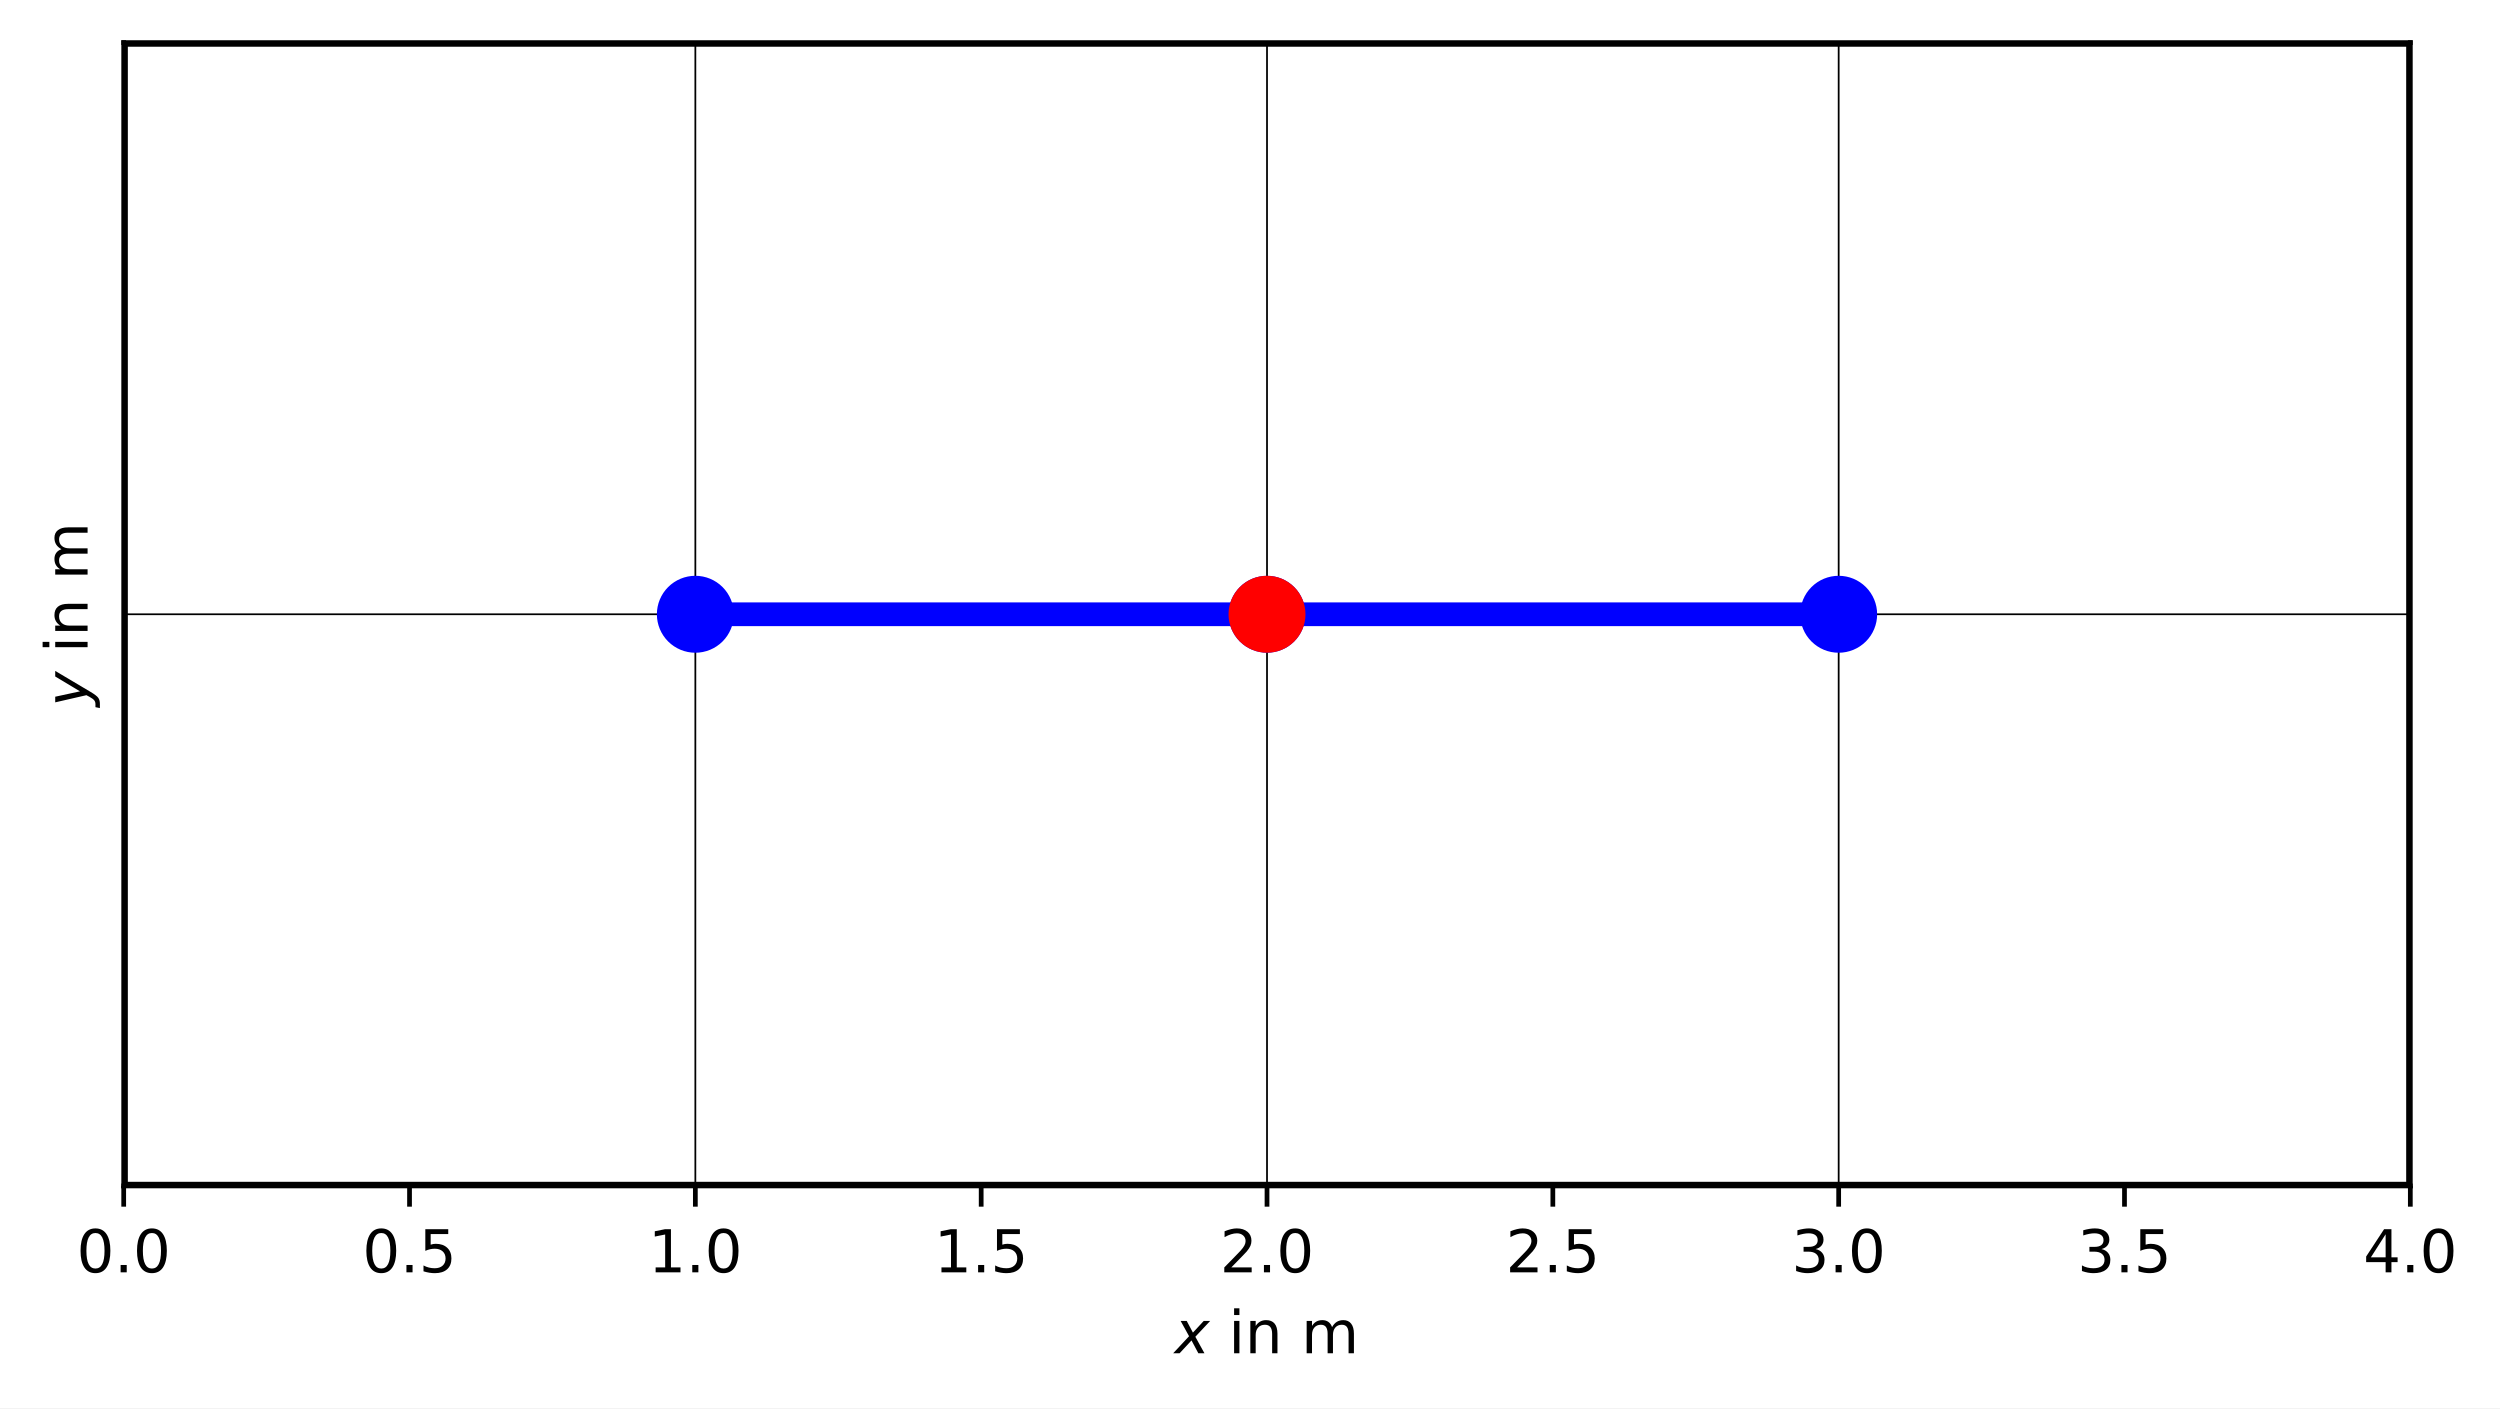
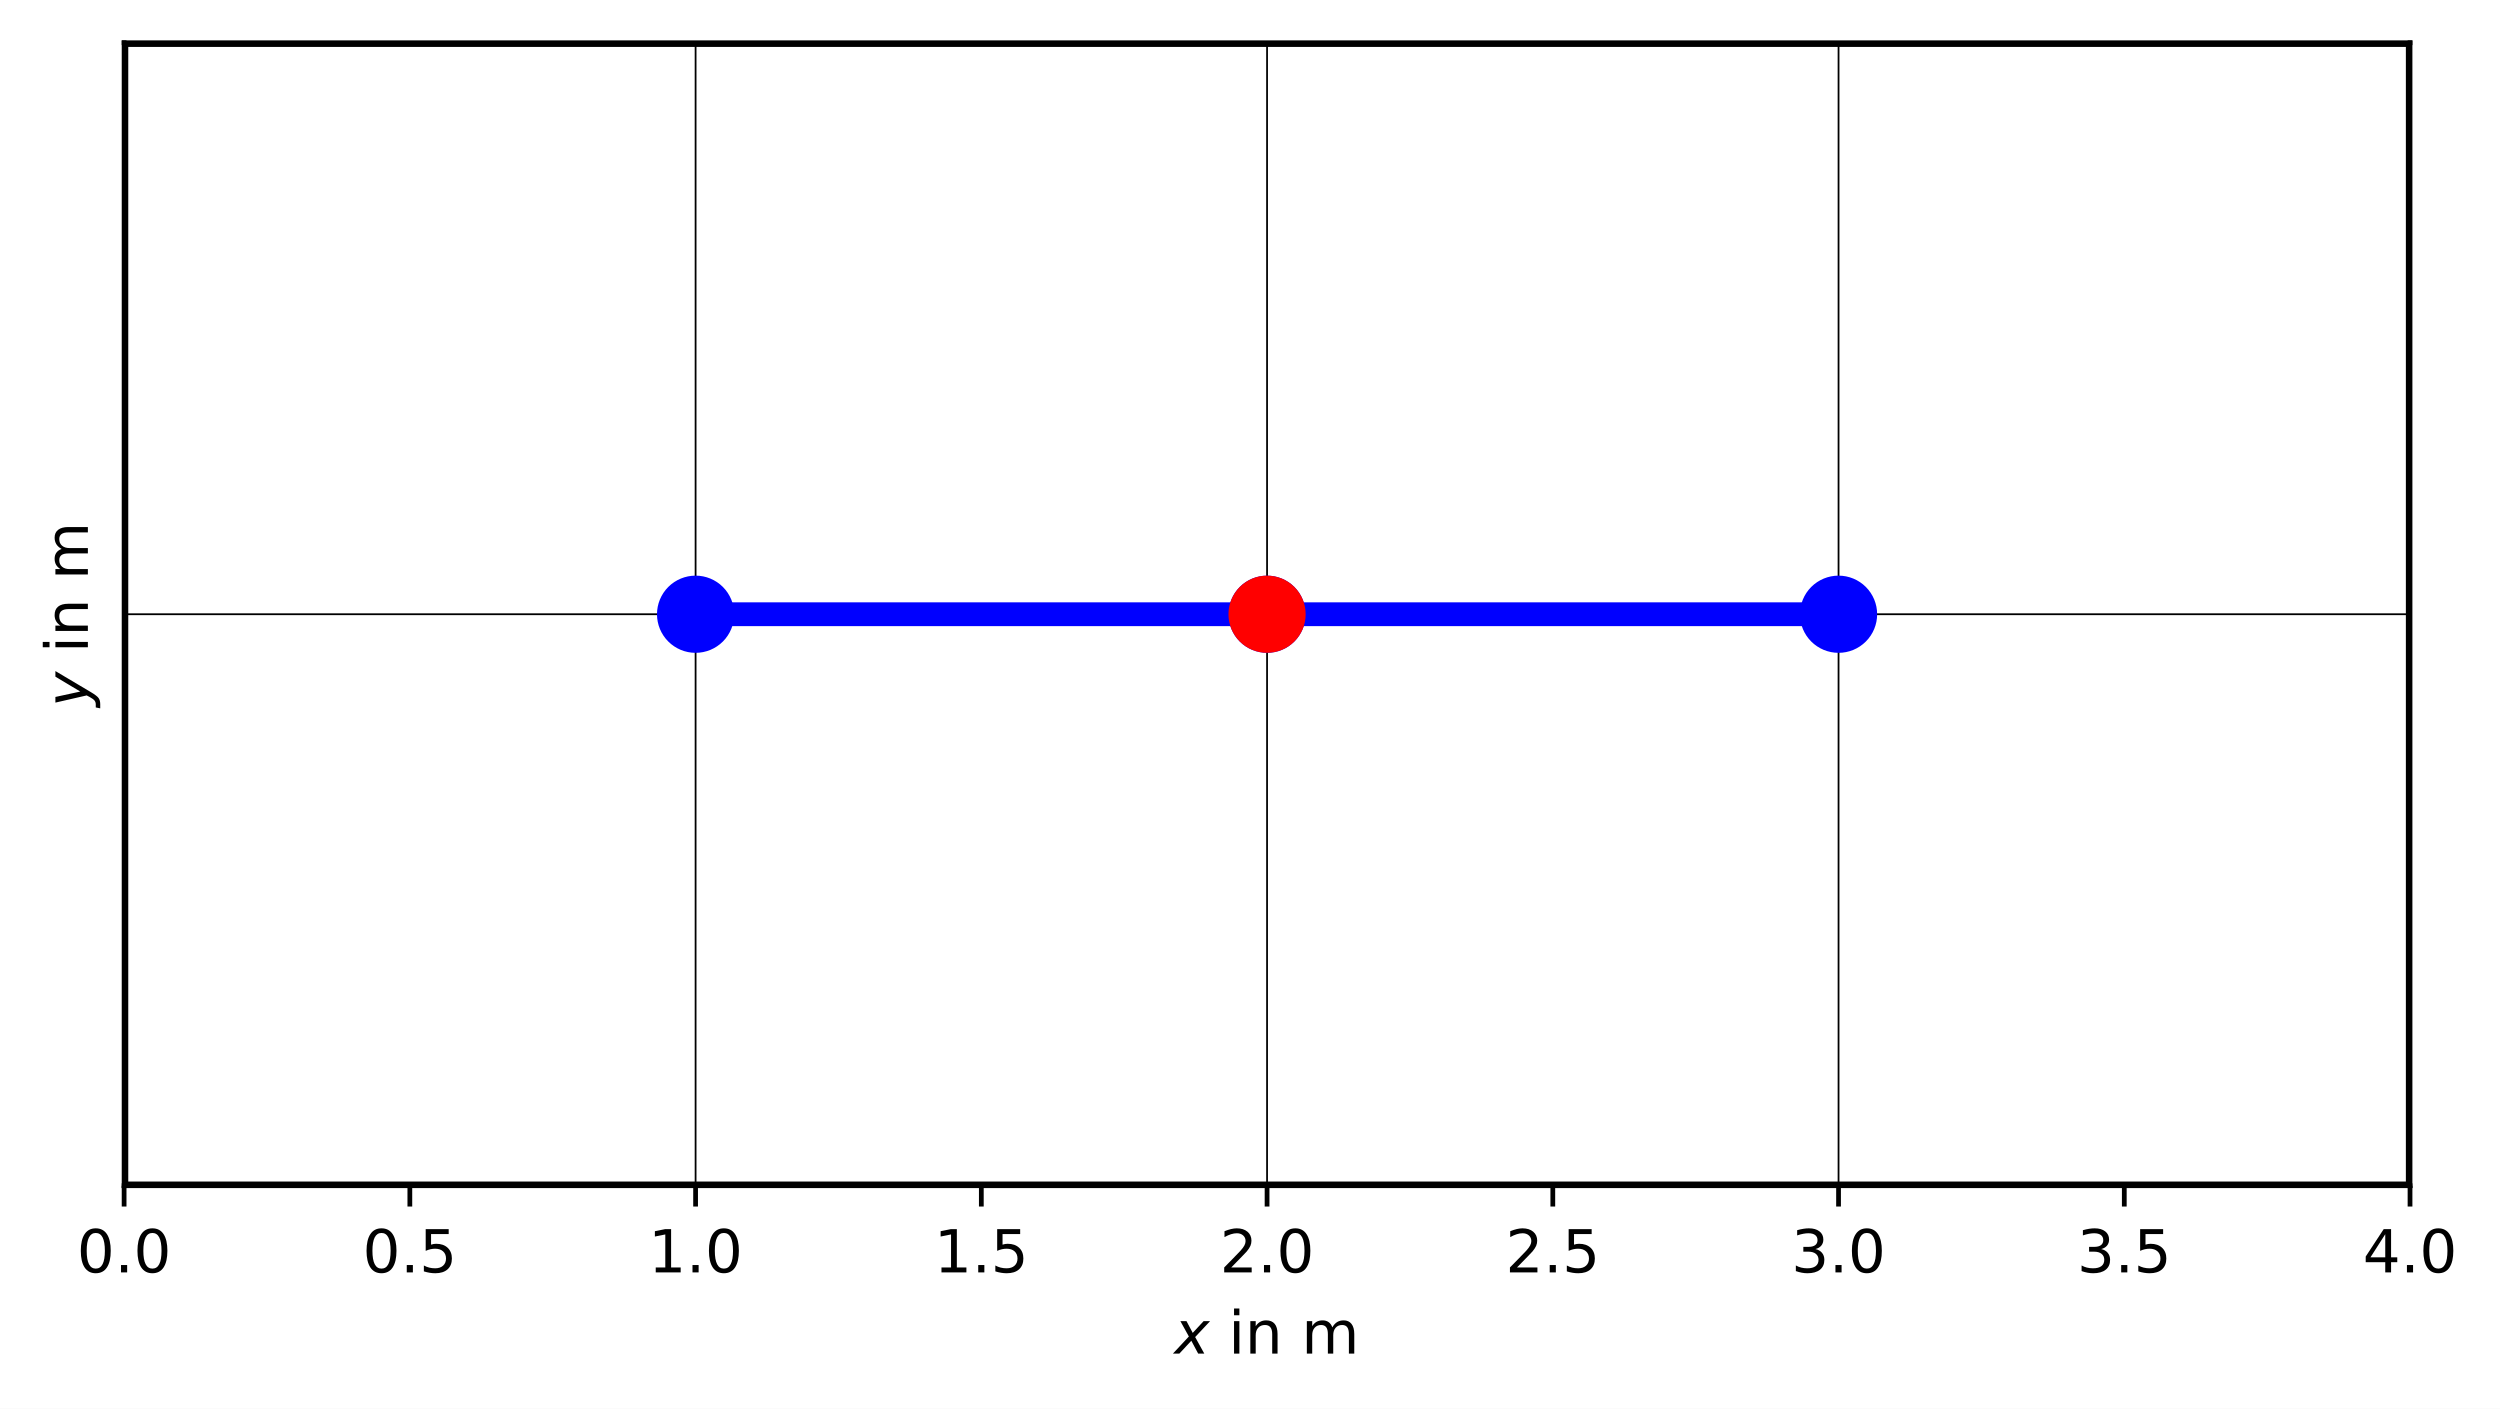
- <svg xmlns="http://www.w3.org/2000/svg" xmlns:xlink="http://www.w3.org/1999/xlink" width="422.402pt" height="237.931pt" viewBox="0 0 422.402 237.931" version="1.1">
+ <svg xmlns="http://www.w3.org/2000/svg" xmlns:xlink="http://www.w3.org/1999/xlink" width="421.007pt" height="237.234pt" viewBox="0 0 421.007 237.234" version="1.1">
  <defs>
    <style type="text/css">*{stroke-linejoin: round; stroke-linecap: butt}</style>
  </defs>
  <g id="figure_1">
    <g id="patch_1">
-       <path d="M 0 237.931  L 422.402 237.931  L 422.402 -0  L 0 -0  z " style="fill: #ffffff" />
+       <path d="M 0 237.234  L 421.007 237.234  L 421.007 0  L 0 0  z " style="fill: #ffffff" />
    </g>
    <g id="axes_1">
      <g id="patch_2">
-         <path d="M 20.9 200.375  L 407.25 200.375  L 407.25 7.2  L 20.9 7.2  z " style="fill: #ffffff" />
+         <path d="M 20.9 199.678  L 405.855 199.678  L 405.855 7.2  L 20.9 7.2  z " style="fill: #ffffff" />
      </g>
      <g id="matplotlib.axis_1">
        <g id="xtick_1">
          <g id="line2d_1">
            <defs>
-               <path id="m862a2e74c7" d="M 0 0  L 0 3.5  " style="stroke: #000000; stroke-width: 0.8" />
+               <path id="m0529213785" d="M 0 0  L 0 3.5  " style="stroke: #000000; stroke-width: 0.8" />
            </defs>
            <g>
-               <use xlink:href="#m862a2e74c7" x="20.9" y="200.375" style="stroke: #000000; stroke-width: 0.8" />
+               <use xlink:href="#m0529213785" x="20.9" y="199.678" style="stroke: #000000; stroke-width: 0.8" />
            </g>
          </g>
          <g id="text_1">
-             <g transform="translate(12.94844 214.9734) scale(0.1 -0.1)">
+             <g transform="translate(12.94844 214.2759) scale(0.1 -0.1)">
              <defs>
                <path id="DejaVuSans-30" d="M 2034 4250  Q 1547 4250 1301 3770  Q 1056 3291 1056 2328  Q 1056 1369 1301 889  Q 1547 409 2034 409  Q 2525 409 2770 889  Q 3016 1369 3016 2328  Q 3016 3291 2770 3770  Q 2525 4250 2034 4250  z M 2034 4750  Q 2819 4750 3233 4129  Q 3647 3509 3647 2328  Q 3647 1150 3233 529  Q 2819 -91 2034 -91  Q 1250 -91 836 529  Q 422 1150 422 2328  Q 422 3509 836 4129  Q 1250 4750 2034 4750  z " transform="scale(0.015625)" />
                <path id="DejaVuSans-2e" d="M 684 794  L 1344 794  L 1344 0  L 684 0  L 684 794  z " transform="scale(0.015625)" />
              </defs>
              <use xlink:href="#DejaVuSans-30" />
-               <use xlink:href="#DejaVuSans-2e" x="63.623" />
-               <use xlink:href="#DejaVuSans-30" x="95.41" />
+               <use xlink:href="#DejaVuSans-2e" transform="translate(63.62305 0)" />
+               <use xlink:href="#DejaVuSans-30" transform="translate(95.41016 0)" />
            </g>
          </g>
        </g>
        <g id="xtick_2">
          <g id="line2d_2">
            <g>
-               <use xlink:href="#m862a2e74c7" x="69.194" y="200.375" style="stroke: #000000; stroke-width: 0.8" />
+               <use xlink:href="#m0529213785" x="69.019" y="199.678" style="stroke: #000000; stroke-width: 0.8" />
            </g>
          </g>
          <g id="text_2">
-             <g transform="translate(61.24219 214.9734) scale(0.1 -0.1)">
+             <g transform="translate(61.06781 214.2759) scale(0.1 -0.1)">
              <defs>
                <path id="DejaVuSans-35" d="M 691 4666  L 3169 4666  L 3169 4134  L 1269 4134  L 1269 2991  Q 1406 3038 1543 3061  Q 1681 3084 1819 3084  Q 2600 3084 3056 2656  Q 3513 2228 3513 1497  Q 3513 744 3044 326  Q 2575 -91 1722 -91  Q 1428 -91 1123 -41  Q 819 9 494 109  L 494 744  Q 775 591 1075 516  Q 1375 441 1709 441  Q 2250 441 2565 725  Q 2881 1009 2881 1497  Q 2881 1984 2565 2268  Q 2250 2553 1709 2553  Q 1456 2553 1204 2497  Q 953 2441 691 2322  L 691 4666  z " transform="scale(0.015625)" />
              </defs>
              <use xlink:href="#DejaVuSans-30" />
-               <use xlink:href="#DejaVuSans-2e" x="63.623" />
-               <use xlink:href="#DejaVuSans-35" x="95.41" />
+               <use xlink:href="#DejaVuSans-2e" transform="translate(63.62305 0)" />
+               <use xlink:href="#DejaVuSans-35" transform="translate(95.41016 0)" />
            </g>
          </g>
        </g>
        <g id="xtick_3">
          <g id="line2d_3">
            <g>
-               <use xlink:href="#m862a2e74c7" x="117.487" y="200.375" style="stroke: #000000; stroke-width: 0.8" />
+               <use xlink:href="#m0529213785" x="117.139" y="199.678" style="stroke: #000000; stroke-width: 0.8" />
            </g>
          </g>
          <g id="text_3">
-             <g transform="translate(109.5359 214.9734) scale(0.1 -0.1)">
+             <g transform="translate(109.1872 214.2759) scale(0.1 -0.1)">
              <defs>
                <path id="DejaVuSans-31" d="M 794 531  L 1825 531  L 1825 4091  L 703 3866  L 703 4441  L 1819 4666  L 2450 4666  L 2450 531  L 3481 531  L 3481 0  L 794 0  L 794 531  z " transform="scale(0.015625)" />
              </defs>
              <use xlink:href="#DejaVuSans-31" />
-               <use xlink:href="#DejaVuSans-2e" x="63.623" />
-               <use xlink:href="#DejaVuSans-30" x="95.41" />
+               <use xlink:href="#DejaVuSans-2e" transform="translate(63.62305 0)" />
+               <use xlink:href="#DejaVuSans-30" transform="translate(95.41016 0)" />
            </g>
          </g>
        </g>
        <g id="xtick_4">
          <g id="line2d_4">
            <g>
-               <use xlink:href="#m862a2e74c7" x="165.781" y="200.375" style="stroke: #000000; stroke-width: 0.8" />
+               <use xlink:href="#m0529213785" x="165.258" y="199.678" style="stroke: #000000; stroke-width: 0.8" />
            </g>
          </g>
          <g id="text_4">
-             <g transform="translate(157.8297 214.9734) scale(0.1 -0.1)">
+             <g transform="translate(157.3066 214.2759) scale(0.1 -0.1)">
              <use xlink:href="#DejaVuSans-31" />
-               <use xlink:href="#DejaVuSans-2e" x="63.623" />
-               <use xlink:href="#DejaVuSans-35" x="95.41" />
+               <use xlink:href="#DejaVuSans-2e" transform="translate(63.62305 0)" />
+               <use xlink:href="#DejaVuSans-35" transform="translate(95.41016 0)" />
            </g>
          </g>
        </g>
        <g id="xtick_5">
          <g id="line2d_5">
            <g>
-               <use xlink:href="#m862a2e74c7" x="214.075" y="200.375" style="stroke: #000000; stroke-width: 0.8" />
+               <use xlink:href="#m0529213785" x="213.377" y="199.678" style="stroke: #000000; stroke-width: 0.8" />
            </g>
          </g>
          <g id="text_5">
-             <g transform="translate(206.1234 214.9734) scale(0.1 -0.1)">
+             <g transform="translate(205.4259 214.2759) scale(0.1 -0.1)">
              <defs>
                <path id="DejaVuSans-32" d="M 1228 531  L 3431 531  L 3431 0  L 469 0  L 469 531  Q 828 903 1448 1529  Q 2069 2156 2228 2338  Q 2531 2678 2651 2914  Q 2772 3150 2772 3378  Q 2772 3750 2511 3984  Q 2250 4219 1831 4219  Q 1534 4219 1204 4116  Q 875 4013 500 3803  L 500 4441  Q 881 4594 1212 4672  Q 1544 4750 1819 4750  Q 2544 4750 2975 4387  Q 3406 4025 3406 3419  Q 3406 3131 3298 2873  Q 3191 2616 2906 2266  Q 2828 2175 2409 1742  Q 1991 1309 1228 531  z " transform="scale(0.015625)" />
              </defs>
              <use xlink:href="#DejaVuSans-32" />
-               <use xlink:href="#DejaVuSans-2e" x="63.623" />
-               <use xlink:href="#DejaVuSans-30" x="95.41" />
+               <use xlink:href="#DejaVuSans-2e" transform="translate(63.62305 0)" />
+               <use xlink:href="#DejaVuSans-30" transform="translate(95.41016 0)" />
            </g>
          </g>
        </g>
        <g id="xtick_6">
          <g id="line2d_6">
            <g>
-               <use xlink:href="#m862a2e74c7" x="262.369" y="200.375" style="stroke: #000000; stroke-width: 0.8" />
+               <use xlink:href="#m0529213785" x="261.497" y="199.678" style="stroke: #000000; stroke-width: 0.8" />
            </g>
          </g>
          <g id="text_6">
-             <g transform="translate(254.4172 214.9734) scale(0.1 -0.1)">
+             <g transform="translate(253.5453 214.2759) scale(0.1 -0.1)">
              <use xlink:href="#DejaVuSans-32" />
-               <use xlink:href="#DejaVuSans-2e" x="63.623" />
-               <use xlink:href="#DejaVuSans-35" x="95.41" />
+               <use xlink:href="#DejaVuSans-2e" transform="translate(63.62305 0)" />
+               <use xlink:href="#DejaVuSans-35" transform="translate(95.41016 0)" />
            </g>
          </g>
        </g>
        <g id="xtick_7">
          <g id="line2d_7">
            <g>
-               <use xlink:href="#m862a2e74c7" x="310.663" y="200.375" style="stroke: #000000; stroke-width: 0.8" />
+               <use xlink:href="#m0529213785" x="309.616" y="199.678" style="stroke: #000000; stroke-width: 0.8" />
            </g>
          </g>
          <g id="text_7">
-             <g transform="translate(302.7109 214.9734) scale(0.1 -0.1)">
+             <g transform="translate(301.6647 214.2759) scale(0.1 -0.1)">
              <defs>
                <path id="DejaVuSans-33" d="M 2597 2516  Q 3050 2419 3304 2112  Q 3559 1806 3559 1356  Q 3559 666 3084 287  Q 2609 -91 1734 -91  Q 1441 -91 1130 -33  Q 819 25 488 141  L 488 750  Q 750 597 1062 519  Q 1375 441 1716 441  Q 2309 441 2620 675  Q 2931 909 2931 1356  Q 2931 1769 2642 2001  Q 2353 2234 1838 2234  L 1294 2234  L 1294 2753  L 1863 2753  Q 2328 2753 2575 2939  Q 2822 3125 2822 3475  Q 2822 3834 2567 4026  Q 2313 4219 1838 4219  Q 1578 4219 1281 4162  Q 984 4106 628 3988  L 628 4550  Q 988 4650 1302 4700  Q 1616 4750 1894 4750  Q 2613 4750 3031 4423  Q 3450 4097 3450 3541  Q 3450 3153 3228 2886  Q 3006 2619 2597 2516  z " transform="scale(0.015625)" />
              </defs>
              <use xlink:href="#DejaVuSans-33" />
-               <use xlink:href="#DejaVuSans-2e" x="63.623" />
-               <use xlink:href="#DejaVuSans-30" x="95.41" />
+               <use xlink:href="#DejaVuSans-2e" transform="translate(63.62305 0)" />
+               <use xlink:href="#DejaVuSans-30" transform="translate(95.41016 0)" />
            </g>
          </g>
        </g>
        <g id="xtick_8">
          <g id="line2d_8">
            <g>
-               <use xlink:href="#m862a2e74c7" x="358.956" y="200.375" style="stroke: #000000; stroke-width: 0.8" />
+               <use xlink:href="#m0529213785" x="357.736" y="199.678" style="stroke: #000000; stroke-width: 0.8" />
            </g>
          </g>
          <g id="text_8">
-             <g transform="translate(351.0047 214.9734) scale(0.1 -0.1)">
+             <g transform="translate(349.7841 214.2759) scale(0.1 -0.1)">
              <use xlink:href="#DejaVuSans-33" />
-               <use xlink:href="#DejaVuSans-2e" x="63.623" />
-               <use xlink:href="#DejaVuSans-35" x="95.41" />
+               <use xlink:href="#DejaVuSans-2e" transform="translate(63.62305 0)" />
+               <use xlink:href="#DejaVuSans-35" transform="translate(95.41016 0)" />
            </g>
          </g>
        </g>
        <g id="xtick_9">
          <g id="line2d_9">
            <g>
-               <use xlink:href="#m862a2e74c7" x="407.25" y="200.375" style="stroke: #000000; stroke-width: 0.8" />
+               <use xlink:href="#m0529213785" x="405.855" y="199.678" style="stroke: #000000; stroke-width: 0.8" />
            </g>
          </g>
          <g id="text_9">
-             <g transform="translate(399.2984 214.9734) scale(0.1 -0.1)">
+             <g transform="translate(397.9034 214.2759) scale(0.1 -0.1)">
              <defs>
                <path id="DejaVuSans-34" d="M 2419 4116  L 825 1625  L 2419 1625  L 2419 4116  z M 2253 4666  L 3047 4666  L 3047 1625  L 3713 1625  L 3713 1100  L 3047 1100  L 3047 0  L 2419 0  L 2419 1100  L 313 1100  L 313 1709  L 2253 4666  z " transform="scale(0.015625)" />
              </defs>
              <use xlink:href="#DejaVuSans-34" />
-               <use xlink:href="#DejaVuSans-2e" x="63.623" />
-               <use xlink:href="#DejaVuSans-30" x="95.41" />
+               <use xlink:href="#DejaVuSans-2e" transform="translate(63.62305 0)" />
+               <use xlink:href="#DejaVuSans-30" transform="translate(95.41016 0)" />
            </g>
          </g>
        </g>
        <g id="text_10">
-           <g transform="translate(198.475 228.6516) scale(0.1 -0.1)">
+           <g transform="translate(197.7775 227.9541) scale(0.1 -0.1)">
            <defs>
              <path id="DejaVuSans-Oblique-78" d="M 3841 3500  L 2234 1784  L 3219 0  L 2559 0  L 1819 1388  L 531 0  L -166 0  L 1556 1844  L 641 3500  L 1300 3500  L 1972 2234  L 3144 3500  L 3841 3500  z " transform="scale(0.015625)" />
              <path id="DejaVuSans-20" transform="scale(0.015625)" />
              <path id="DejaVuSans-69" d="M 603 3500  L 1178 3500  L 1178 0  L 603 0  L 603 3500  z M 603 4863  L 1178 4863  L 1178 4134  L 603 4134  L 603 4863  z " transform="scale(0.015625)" />
              <path id="DejaVuSans-6e" d="M 3513 2113  L 3513 0  L 2938 0  L 2938 2094  Q 2938 2591 2744 2837  Q 2550 3084 2163 3084  Q 1697 3084 1428 2787  Q 1159 2491 1159 1978  L 1159 0  L 581 0  L 581 3500  L 1159 3500  L 1159 2956  Q 1366 3272 1645 3428  Q 1925 3584 2291 3584  Q 2894 3584 3203 3211  Q 3513 2838 3513 2113  z " transform="scale(0.015625)" />
              <path id="DejaVuSans-6d" d="M 3328 2828  Q 3544 3216 3844 3400  Q 4144 3584 4550 3584  Q 5097 3584 5394 3201  Q 5691 2819 5691 2113  L 5691 0  L 5113 0  L 5113 2094  Q 5113 2597 4934 2840  Q 4756 3084 4391 3084  Q 3944 3084 3684 2787  Q 3425 2491 3425 1978  L 3425 0  L 2847 0  L 2847 2094  Q 2847 2600 2669 2842  Q 2491 3084 2119 3084  Q 1678 3084 1418 2786  Q 1159 2488 1159 1978  L 1159 0  L 581 0  L 581 3500  L 1159 3500  L 1159 2956  Q 1356 3278 1631 3431  Q 1906 3584 2284 3584  Q 2666 3584 2933 3390  Q 3200 3197 3328 2828  z " transform="scale(0.015625)" />
            </defs>
            <use xlink:href="#DejaVuSans-Oblique-78" transform="translate(0 0.015625)" />
            <use xlink:href="#DejaVuSans-20" transform="translate(59.17969 0.015625)" />
            <use xlink:href="#DejaVuSans-69" transform="translate(90.9668 0.015625)" />
            <use xlink:href="#DejaVuSans-6e" transform="translate(118.75 0.015625)" />
            <use xlink:href="#DejaVuSans-20" transform="translate(182.1289 0.015625)" />
            <use xlink:href="#DejaVuSans-6d" transform="translate(213.916 0.015625)" />
          </g>
        </g>
      </g>
      <g id="matplotlib.axis_2">
        <g id="text_11">
-           <g transform="translate(14.8 119.3875) rotate(-90) scale(0.1 -0.1)">
+           <g transform="translate(14.8 119.0387) rotate(-90) scale(0.1 -0.1)">
            <defs>
              <path id="DejaVuSans-Oblique-79" d="M 1588 -325  Q 1188 -997 936 -1164  Q 684 -1331 294 -1331  L -159 -1331  L -63 -850  L 269 -850  Q 509 -850 678 -719  Q 847 -588 1056 -206  L 1234 128  L 459 3500  L 1069 3500  L 1650 819  L 3256 3500  L 3859 3500  L 1588 -325  z " transform="scale(0.015625)" />
            </defs>
            <use xlink:href="#DejaVuSans-Oblique-79" transform="translate(0 0.015625)" />
            <use xlink:href="#DejaVuSans-20" transform="translate(59.17969 0.015625)" />
            <use xlink:href="#DejaVuSans-69" transform="translate(90.9668 0.015625)" />
            <use xlink:href="#DejaVuSans-6e" transform="translate(118.75 0.015625)" />
            <use xlink:href="#DejaVuSans-20" transform="translate(182.1289 0.015625)" />
            <use xlink:href="#DejaVuSans-6d" transform="translate(213.916 0.015625)" />
          </g>
        </g>
      </g>
      <g id="LineCollection_1">
-         <path d="M 117.487 200.375  L 117.487 103.787  " clip-path="url(#p9e378832e3)" style="fill: none; stroke: #000000; stroke-width: 0.3" />
-         <path d="M 117.487 103.787  L 20.9 103.787  " clip-path="url(#p9e378832e3)" style="fill: none; stroke: #000000; stroke-width: 0.3" />
-         <path d="M 214.075 200.375  L 214.075 103.787  " clip-path="url(#p9e378832e3)" style="fill: none; stroke: #000000; stroke-width: 0.3" />
-         <path d="M 214.075 103.787  L 117.487 103.787  " clip-path="url(#p9e378832e3)" style="fill: none; stroke: #000000; stroke-width: 0.3" />
-         <path d="M 310.663 200.375  L 310.663 103.787  " clip-path="url(#p9e378832e3)" style="fill: none; stroke: #000000; stroke-width: 0.3" />
-         <path d="M 310.663 103.787  L 214.075 103.787  " clip-path="url(#p9e378832e3)" style="fill: none; stroke: #000000; stroke-width: 0.3" />
-         <path d="M 407.25 103.787  L 310.663 103.787  " clip-path="url(#p9e378832e3)" style="fill: none; stroke: #000000; stroke-width: 0.3" />
-         <path d="M 117.487 103.787  L 117.487 7.2  " clip-path="url(#p9e378832e3)" style="fill: none; stroke: #000000; stroke-width: 0.3" />
-         <path d="M 214.075 103.787  L 214.075 7.2  " clip-path="url(#p9e378832e3)" style="fill: none; stroke: #000000; stroke-width: 0.3" />
-         <path d="M 310.663 103.787  L 310.663 7.2  " clip-path="url(#p9e378832e3)" style="fill: none; stroke: #000000; stroke-width: 0.3" />
+         <path d="M 117.139 199.678  L 117.139 103.439  " clip-path="url(#p7839943e28)" style="fill: none; stroke: #000000; stroke-width: 0.3" />
+         <path d="M 117.139 103.439  L 20.9 103.439  " clip-path="url(#p7839943e28)" style="fill: none; stroke: #000000; stroke-width: 0.3" />
+         <path d="M 213.377 199.678  L 213.377 103.439  " clip-path="url(#p7839943e28)" style="fill: none; stroke: #000000; stroke-width: 0.3" />
+         <path d="M 213.377 103.439  L 117.139 103.439  " clip-path="url(#p7839943e28)" style="fill: none; stroke: #000000; stroke-width: 0.3" />
+         <path d="M 309.616 199.678  L 309.616 103.439  " clip-path="url(#p7839943e28)" style="fill: none; stroke: #000000; stroke-width: 0.3" />
+         <path d="M 309.616 103.439  L 213.377 103.439  " clip-path="url(#p7839943e28)" style="fill: none; stroke: #000000; stroke-width: 0.3" />
+         <path d="M 405.855 103.439  L 309.616 103.439  " clip-path="url(#p7839943e28)" style="fill: none; stroke: #000000; stroke-width: 0.3" />
+         <path d="M 117.139 103.439  L 117.139 7.2  " clip-path="url(#p7839943e28)" style="fill: none; stroke: #000000; stroke-width: 0.3" />
+         <path d="M 213.377 103.439  L 213.377 7.2  " clip-path="url(#p7839943e28)" style="fill: none; stroke: #000000; stroke-width: 0.3" />
+         <path d="M 309.616 103.439  L 309.616 7.2  " clip-path="url(#p7839943e28)" style="fill: none; stroke: #000000; stroke-width: 0.3" />
      </g>
      <g id="LineCollection_2">
-         <path d="M 20.9 200.375  L 117.487 200.375  " clip-path="url(#p9e378832e3)" style="fill: none; stroke: #000000; stroke-width: 0.3" />
-         <path d="M 20.9 103.787  L 20.9 200.375  " clip-path="url(#p9e378832e3)" style="fill: none; stroke: #000000; stroke-width: 0.3" />
-         <path d="M 117.487 200.375  L 214.075 200.375  " clip-path="url(#p9e378832e3)" style="fill: none; stroke: #000000; stroke-width: 0.3" />
-         <path d="M 214.075 200.375  L 310.663 200.375  " clip-path="url(#p9e378832e3)" style="fill: none; stroke: #000000; stroke-width: 0.3" />
-         <path d="M 310.663 200.375  L 407.25 200.375  " clip-path="url(#p9e378832e3)" style="fill: none; stroke: #000000; stroke-width: 0.3" />
-         <path d="M 407.25 200.375  L 407.25 103.787  " clip-path="url(#p9e378832e3)" style="fill: none; stroke: #000000; stroke-width: 0.3" />
-         <path d="M 117.487 7.2  L 20.9 7.2  " clip-path="url(#p9e378832e3)" style="fill: none; stroke: #000000; stroke-width: 0.3" />
-         <path d="M 20.9 7.2  L 20.9 103.787  " clip-path="url(#p9e378832e3)" style="fill: none; stroke: #000000; stroke-width: 0.3" />
-         <path d="M 214.075 7.2  L 117.487 7.2  " clip-path="url(#p9e378832e3)" style="fill: none; stroke: #000000; stroke-width: 0.3" />
-         <path d="M 310.663 7.2  L 214.075 7.2  " clip-path="url(#p9e378832e3)" style="fill: none; stroke: #000000; stroke-width: 0.3" />
-         <path d="M 407.25 103.787  L 407.25 7.2  " clip-path="url(#p9e378832e3)" style="fill: none; stroke: #000000; stroke-width: 0.3" />
-         <path d="M 407.25 7.2  L 310.663 7.2  " clip-path="url(#p9e378832e3)" style="fill: none; stroke: #000000; stroke-width: 0.3" />
+         <path d="M 20.9 199.678  L 117.139 199.678  " clip-path="url(#p7839943e28)" style="fill: none; stroke: #000000; stroke-width: 0.3" />
+         <path d="M 20.9 103.439  L 20.9 199.678  " clip-path="url(#p7839943e28)" style="fill: none; stroke: #000000; stroke-width: 0.3" />
+         <path d="M 117.139 199.678  L 213.377 199.678  " clip-path="url(#p7839943e28)" style="fill: none; stroke: #000000; stroke-width: 0.3" />
+         <path d="M 213.377 199.678  L 309.616 199.678  " clip-path="url(#p7839943e28)" style="fill: none; stroke: #000000; stroke-width: 0.3" />
+         <path d="M 309.616 199.678  L 405.855 199.678  " clip-path="url(#p7839943e28)" style="fill: none; stroke: #000000; stroke-width: 0.3" />
+         <path d="M 405.855 199.678  L 405.855 103.439  " clip-path="url(#p7839943e28)" style="fill: none; stroke: #000000; stroke-width: 0.3" />
+         <path d="M 117.139 7.2  L 20.9 7.2  " clip-path="url(#p7839943e28)" style="fill: none; stroke: #000000; stroke-width: 0.3" />
+         <path d="M 20.9 7.2  L 20.9 103.439  " clip-path="url(#p7839943e28)" style="fill: none; stroke: #000000; stroke-width: 0.3" />
+         <path d="M 213.377 7.2  L 117.139 7.2  " clip-path="url(#p7839943e28)" style="fill: none; stroke: #000000; stroke-width: 0.3" />
+         <path d="M 309.616 7.2  L 213.377 7.2  " clip-path="url(#p7839943e28)" style="fill: none; stroke: #000000; stroke-width: 0.3" />
+         <path d="M 405.855 103.439  L 405.855 7.2  " clip-path="url(#p7839943e28)" style="fill: none; stroke: #000000; stroke-width: 0.3" />
+         <path d="M 405.855 7.2  L 309.616 7.2  " clip-path="url(#p7839943e28)" style="fill: none; stroke: #000000; stroke-width: 0.3" />
      </g>
      <g id="LineCollection_3">
-         <path d="M 20.9 200.375  L 117.487 200.375  " clip-path="url(#p9e378832e3)" style="fill: none; stroke: #000000; stroke-width: 1.4" />
-         <path d="M 20.9 103.787  L 20.9 200.375  " clip-path="url(#p9e378832e3)" style="fill: none; stroke: #000000; stroke-width: 1.4" />
-         <path d="M 117.487 200.375  L 214.075 200.375  " clip-path="url(#p9e378832e3)" style="fill: none; stroke: #000000; stroke-width: 1.4" />
-         <path d="M 214.075 200.375  L 310.663 200.375  " clip-path="url(#p9e378832e3)" style="fill: none; stroke: #000000; stroke-width: 1.4" />
-         <path d="M 310.663 200.375  L 407.25 200.375  " clip-path="url(#p9e378832e3)" style="fill: none; stroke: #000000; stroke-width: 1.4" />
-         <path d="M 407.25 200.375  L 407.25 103.787  " clip-path="url(#p9e378832e3)" style="fill: none; stroke: #000000; stroke-width: 1.4" />
-         <path d="M 117.487 7.2  L 20.9 7.2  " clip-path="url(#p9e378832e3)" style="fill: none; stroke: #000000; stroke-width: 1.4" />
-         <path d="M 20.9 7.2  L 20.9 103.787  " clip-path="url(#p9e378832e3)" style="fill: none; stroke: #000000; stroke-width: 1.4" />
-         <path d="M 214.075 7.2  L 117.487 7.2  " clip-path="url(#p9e378832e3)" style="fill: none; stroke: #000000; stroke-width: 1.4" />
-         <path d="M 310.663 7.2  L 214.075 7.2  " clip-path="url(#p9e378832e3)" style="fill: none; stroke: #000000; stroke-width: 1.4" />
-         <path d="M 407.25 103.787  L 407.25 7.2  " clip-path="url(#p9e378832e3)" style="fill: none; stroke: #000000; stroke-width: 1.4" />
-         <path d="M 407.25 7.2  L 310.663 7.2  " clip-path="url(#p9e378832e3)" style="fill: none; stroke: #000000; stroke-width: 1.4" />
+         <path d="M 20.9 199.678  L 117.139 199.678  " clip-path="url(#p7839943e28)" style="fill: none; stroke: #000000; stroke-width: 1.4" />
+         <path d="M 20.9 103.439  L 20.9 199.678  " clip-path="url(#p7839943e28)" style="fill: none; stroke: #000000; stroke-width: 1.4" />
+         <path d="M 117.139 199.678  L 213.377 199.678  " clip-path="url(#p7839943e28)" style="fill: none; stroke: #000000; stroke-width: 1.4" />
+         <path d="M 213.377 199.678  L 309.616 199.678  " clip-path="url(#p7839943e28)" style="fill: none; stroke: #000000; stroke-width: 1.4" />
+         <path d="M 309.616 199.678  L 405.855 199.678  " clip-path="url(#p7839943e28)" style="fill: none; stroke: #000000; stroke-width: 1.4" />
+         <path d="M 405.855 199.678  L 405.855 103.439  " clip-path="url(#p7839943e28)" style="fill: none; stroke: #000000; stroke-width: 1.4" />
+         <path d="M 117.139 7.2  L 20.9 7.2  " clip-path="url(#p7839943e28)" style="fill: none; stroke: #000000; stroke-width: 1.4" />
+         <path d="M 20.9 7.2  L 20.9 103.439  " clip-path="url(#p7839943e28)" style="fill: none; stroke: #000000; stroke-width: 1.4" />
+         <path d="M 213.377 7.2  L 117.139 7.2  " clip-path="url(#p7839943e28)" style="fill: none; stroke: #000000; stroke-width: 1.4" />
+         <path d="M 309.616 7.2  L 213.377 7.2  " clip-path="url(#p7839943e28)" style="fill: none; stroke: #000000; stroke-width: 1.4" />
+         <path d="M 405.855 103.439  L 405.855 7.2  " clip-path="url(#p7839943e28)" style="fill: none; stroke: #000000; stroke-width: 1.4" />
+         <path d="M 405.855 7.2  L 309.616 7.2  " clip-path="url(#p7839943e28)" style="fill: none; stroke: #000000; stroke-width: 1.4" />
      </g>
      <g id="line2d_10">
-         <path d="M 117.487 103.787  L 214.075 103.787  L 310.663 103.787  " clip-path="url(#p9e378832e3)" style="fill: none; stroke: #0000ff; stroke-width: 4; stroke-linecap: square" />
+         <path d="M 117.139 103.439  L 213.377 103.439  L 309.616 103.439  " clip-path="url(#p7839943e28)" style="fill: none; stroke: #0000ff; stroke-width: 4; stroke-linecap: square" />
        <defs>
-           <path id="m23eae766c8" d="M 0 6  C 1.591 6 3.117 5.368 4.243 4.243  C 5.368 3.117 6 1.591 6 0  C 6 -1.591 5.368 -3.117 4.243 -4.243  C 3.117 -5.368 1.591 -6 0 -6  C -1.591 -6 -3.117 -5.368 -4.243 -4.243  C -5.368 -3.117 -6 -1.591 -6 0  C -6 1.591 -5.368 3.117 -4.243 4.243  C -3.117 5.368 -1.591 6 0 6  z " style="stroke: #0000ff" />
+           <path id="m6c1d9b1bf0" d="M 0 6  C 1.591 6 3.117 5.368 4.243 4.243  C 5.368 3.117 6 1.591 6 0  C 6 -1.591 5.368 -3.117 4.243 -4.243  C 3.117 -5.368 1.591 -6 0 -6  C -1.591 -6 -3.117 -5.368 -4.243 -4.243  C -5.368 -3.117 -6 -1.591 -6 0  C -6 1.591 -5.368 3.117 -4.243 4.243  C -3.117 5.368 -1.591 6 0 6  z " style="stroke: #0000ff" />
        </defs>
-         <g clip-path="url(#p9e378832e3)">
-           <use xlink:href="#m23eae766c8" x="117.487" y="103.787" style="fill: #0000ff; stroke: #0000ff" />
-           <use xlink:href="#m23eae766c8" x="214.075" y="103.787" style="fill: #0000ff; stroke: #0000ff" />
-           <use xlink:href="#m23eae766c8" x="310.663" y="103.787" style="fill: #0000ff; stroke: #0000ff" />
+         <g clip-path="url(#p7839943e28)">
+           <use xlink:href="#m6c1d9b1bf0" x="117.139" y="103.439" style="fill: #0000ff; stroke: #0000ff" />
+           <use xlink:href="#m6c1d9b1bf0" x="213.377" y="103.439" style="fill: #0000ff; stroke: #0000ff" />
+           <use xlink:href="#m6c1d9b1bf0" x="309.616" y="103.439" style="fill: #0000ff; stroke: #0000ff" />
        </g>
      </g>
      <g id="line2d_11">
        <defs>
-           <path id="mae0bdc3088" d="M 0 6  C 1.591 6 3.117 5.368 4.243 4.243  C 5.368 3.117 6 1.591 6 0  C 6 -1.591 5.368 -3.117 4.243 -4.243  C 3.117 -5.368 1.591 -6 0 -6  C -1.591 -6 -3.117 -5.368 -4.243 -4.243  C -5.368 -3.117 -6 -1.591 -6 0  C -6 1.591 -5.368 3.117 -4.243 4.243  C -3.117 5.368 -1.591 6 0 6  z " style="stroke: #ff0000" />
+           <path id="mdde2672861" d="M 0 6  C 1.591 6 3.117 5.368 4.243 4.243  C 5.368 3.117 6 1.591 6 0  C 6 -1.591 5.368 -3.117 4.243 -4.243  C 3.117 -5.368 1.591 -6 0 -6  C -1.591 -6 -3.117 -5.368 -4.243 -4.243  C -5.368 -3.117 -6 -1.591 -6 0  C -6 1.591 -5.368 3.117 -4.243 4.243  C -3.117 5.368 -1.591 6 0 6  z " style="stroke: #ff0000" />
        </defs>
-         <g clip-path="url(#p9e378832e3)">
-           <use xlink:href="#mae0bdc3088" x="214.075" y="103.787" style="fill: #ff0000; stroke: #ff0000" />
+         <g clip-path="url(#p7839943e28)">
+           <use xlink:href="#mdde2672861" x="213.377" y="103.439" style="fill: #ff0000; stroke: #ff0000" />
        </g>
      </g>
      <g id="patch_3">
-         <path d="M 20.9 200.375  L 20.9 7.2  " style="fill: none; stroke: #000000; stroke-width: 0.8; stroke-linejoin: miter; stroke-linecap: square" />
+         <path d="M 20.9 199.678  L 20.9 7.2  " style="fill: none; stroke: #000000; stroke-width: 0.8; stroke-linejoin: miter; stroke-linecap: square" />
      </g>
      <g id="patch_4">
-         <path d="M 407.25 200.375  L 407.25 7.2  " style="fill: none; stroke: #000000; stroke-width: 0.8; stroke-linejoin: miter; stroke-linecap: square" />
+         <path d="M 405.855 199.678  L 405.855 7.2  " style="fill: none; stroke: #000000; stroke-width: 0.8; stroke-linejoin: miter; stroke-linecap: square" />
      </g>
      <g id="patch_5">
-         <path d="M 20.9 200.375  L 407.25 200.375  " style="fill: none; stroke: #000000; stroke-width: 0.8; stroke-linejoin: miter; stroke-linecap: square" />
+         <path d="M 20.9 199.678  L 405.855 199.678  " style="fill: none; stroke: #000000; stroke-width: 0.8; stroke-linejoin: miter; stroke-linecap: square" />
      </g>
      <g id="patch_6">
-         <path d="M 20.9 7.2  L 407.25 7.2  " style="fill: none; stroke: #000000; stroke-width: 0.8; stroke-linejoin: miter; stroke-linecap: square" />
+         <path d="M 20.9 7.2  L 405.855 7.2  " style="fill: none; stroke: #000000; stroke-width: 0.8; stroke-linejoin: miter; stroke-linecap: square" />
      </g>
    </g>
  </g>
  <defs>
-     <clipPath id="p9e378832e3">
-       <rect x="20.9" y="7.2" width="386.35" height="193.175" />
+     <clipPath id="p7839943e28">
+       <rect x="20.9" y="7.2" width="384.955" height="192.477" />
    </clipPath>
  </defs>
</svg>
